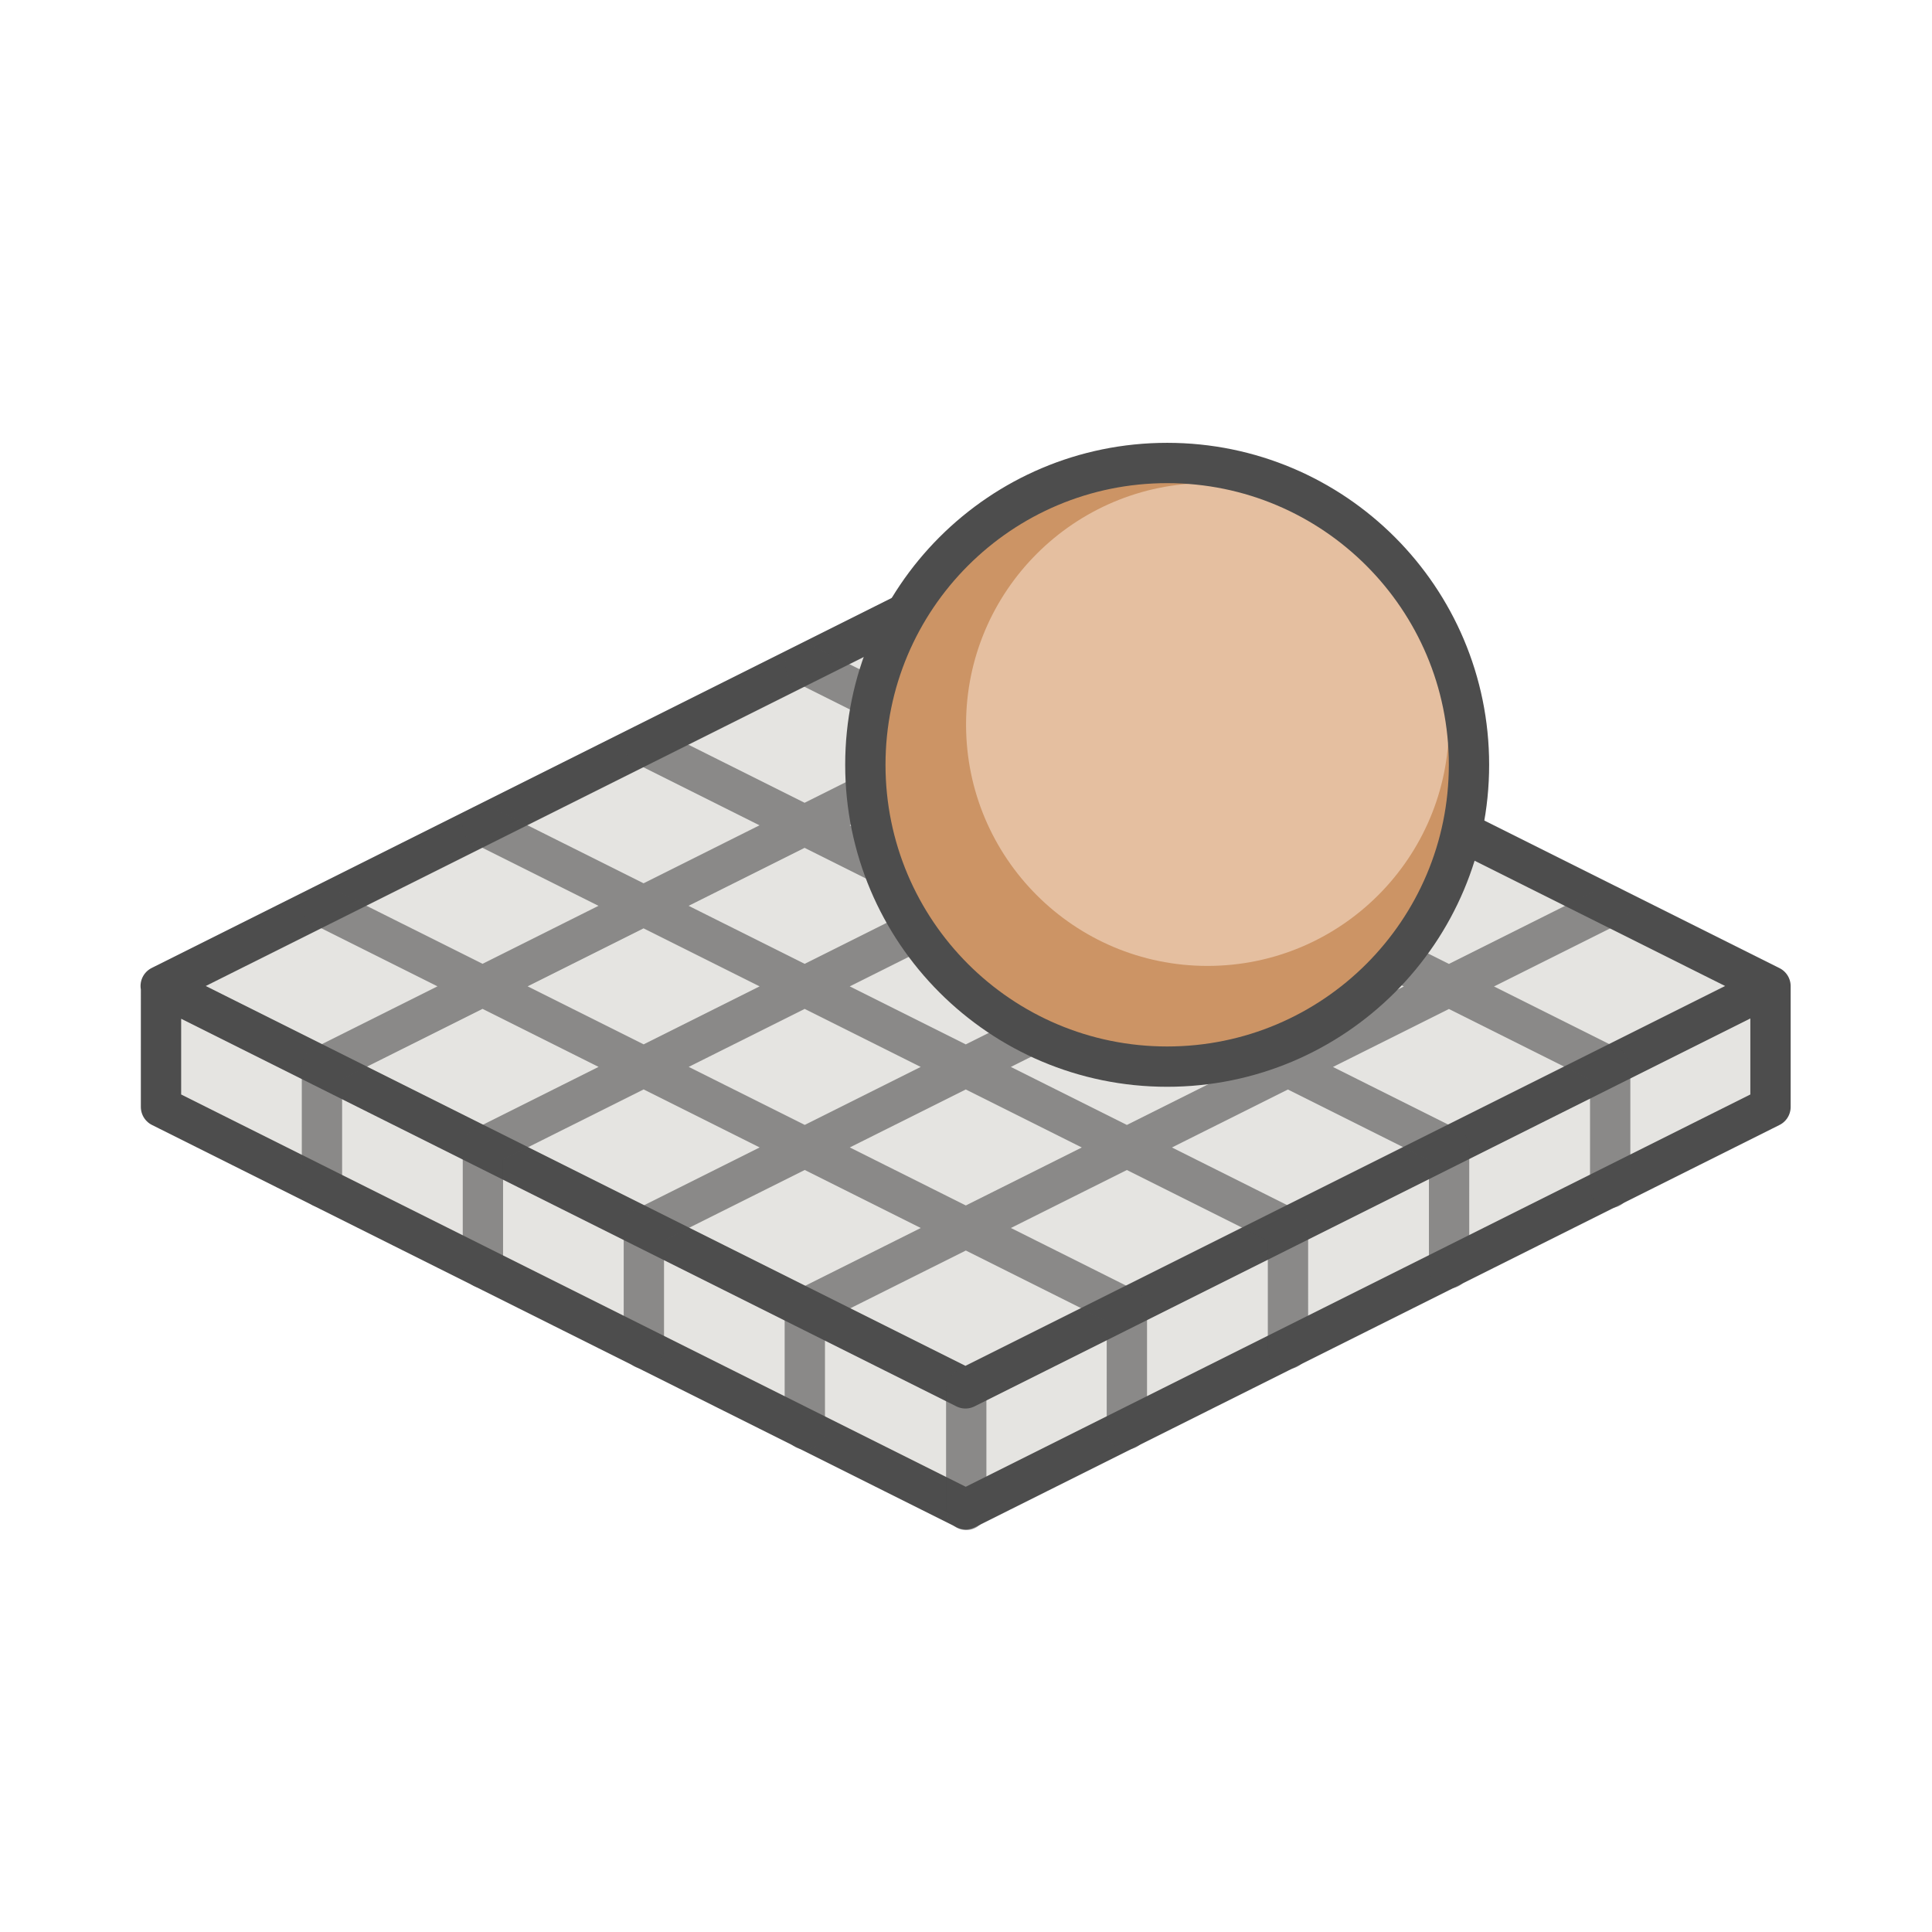
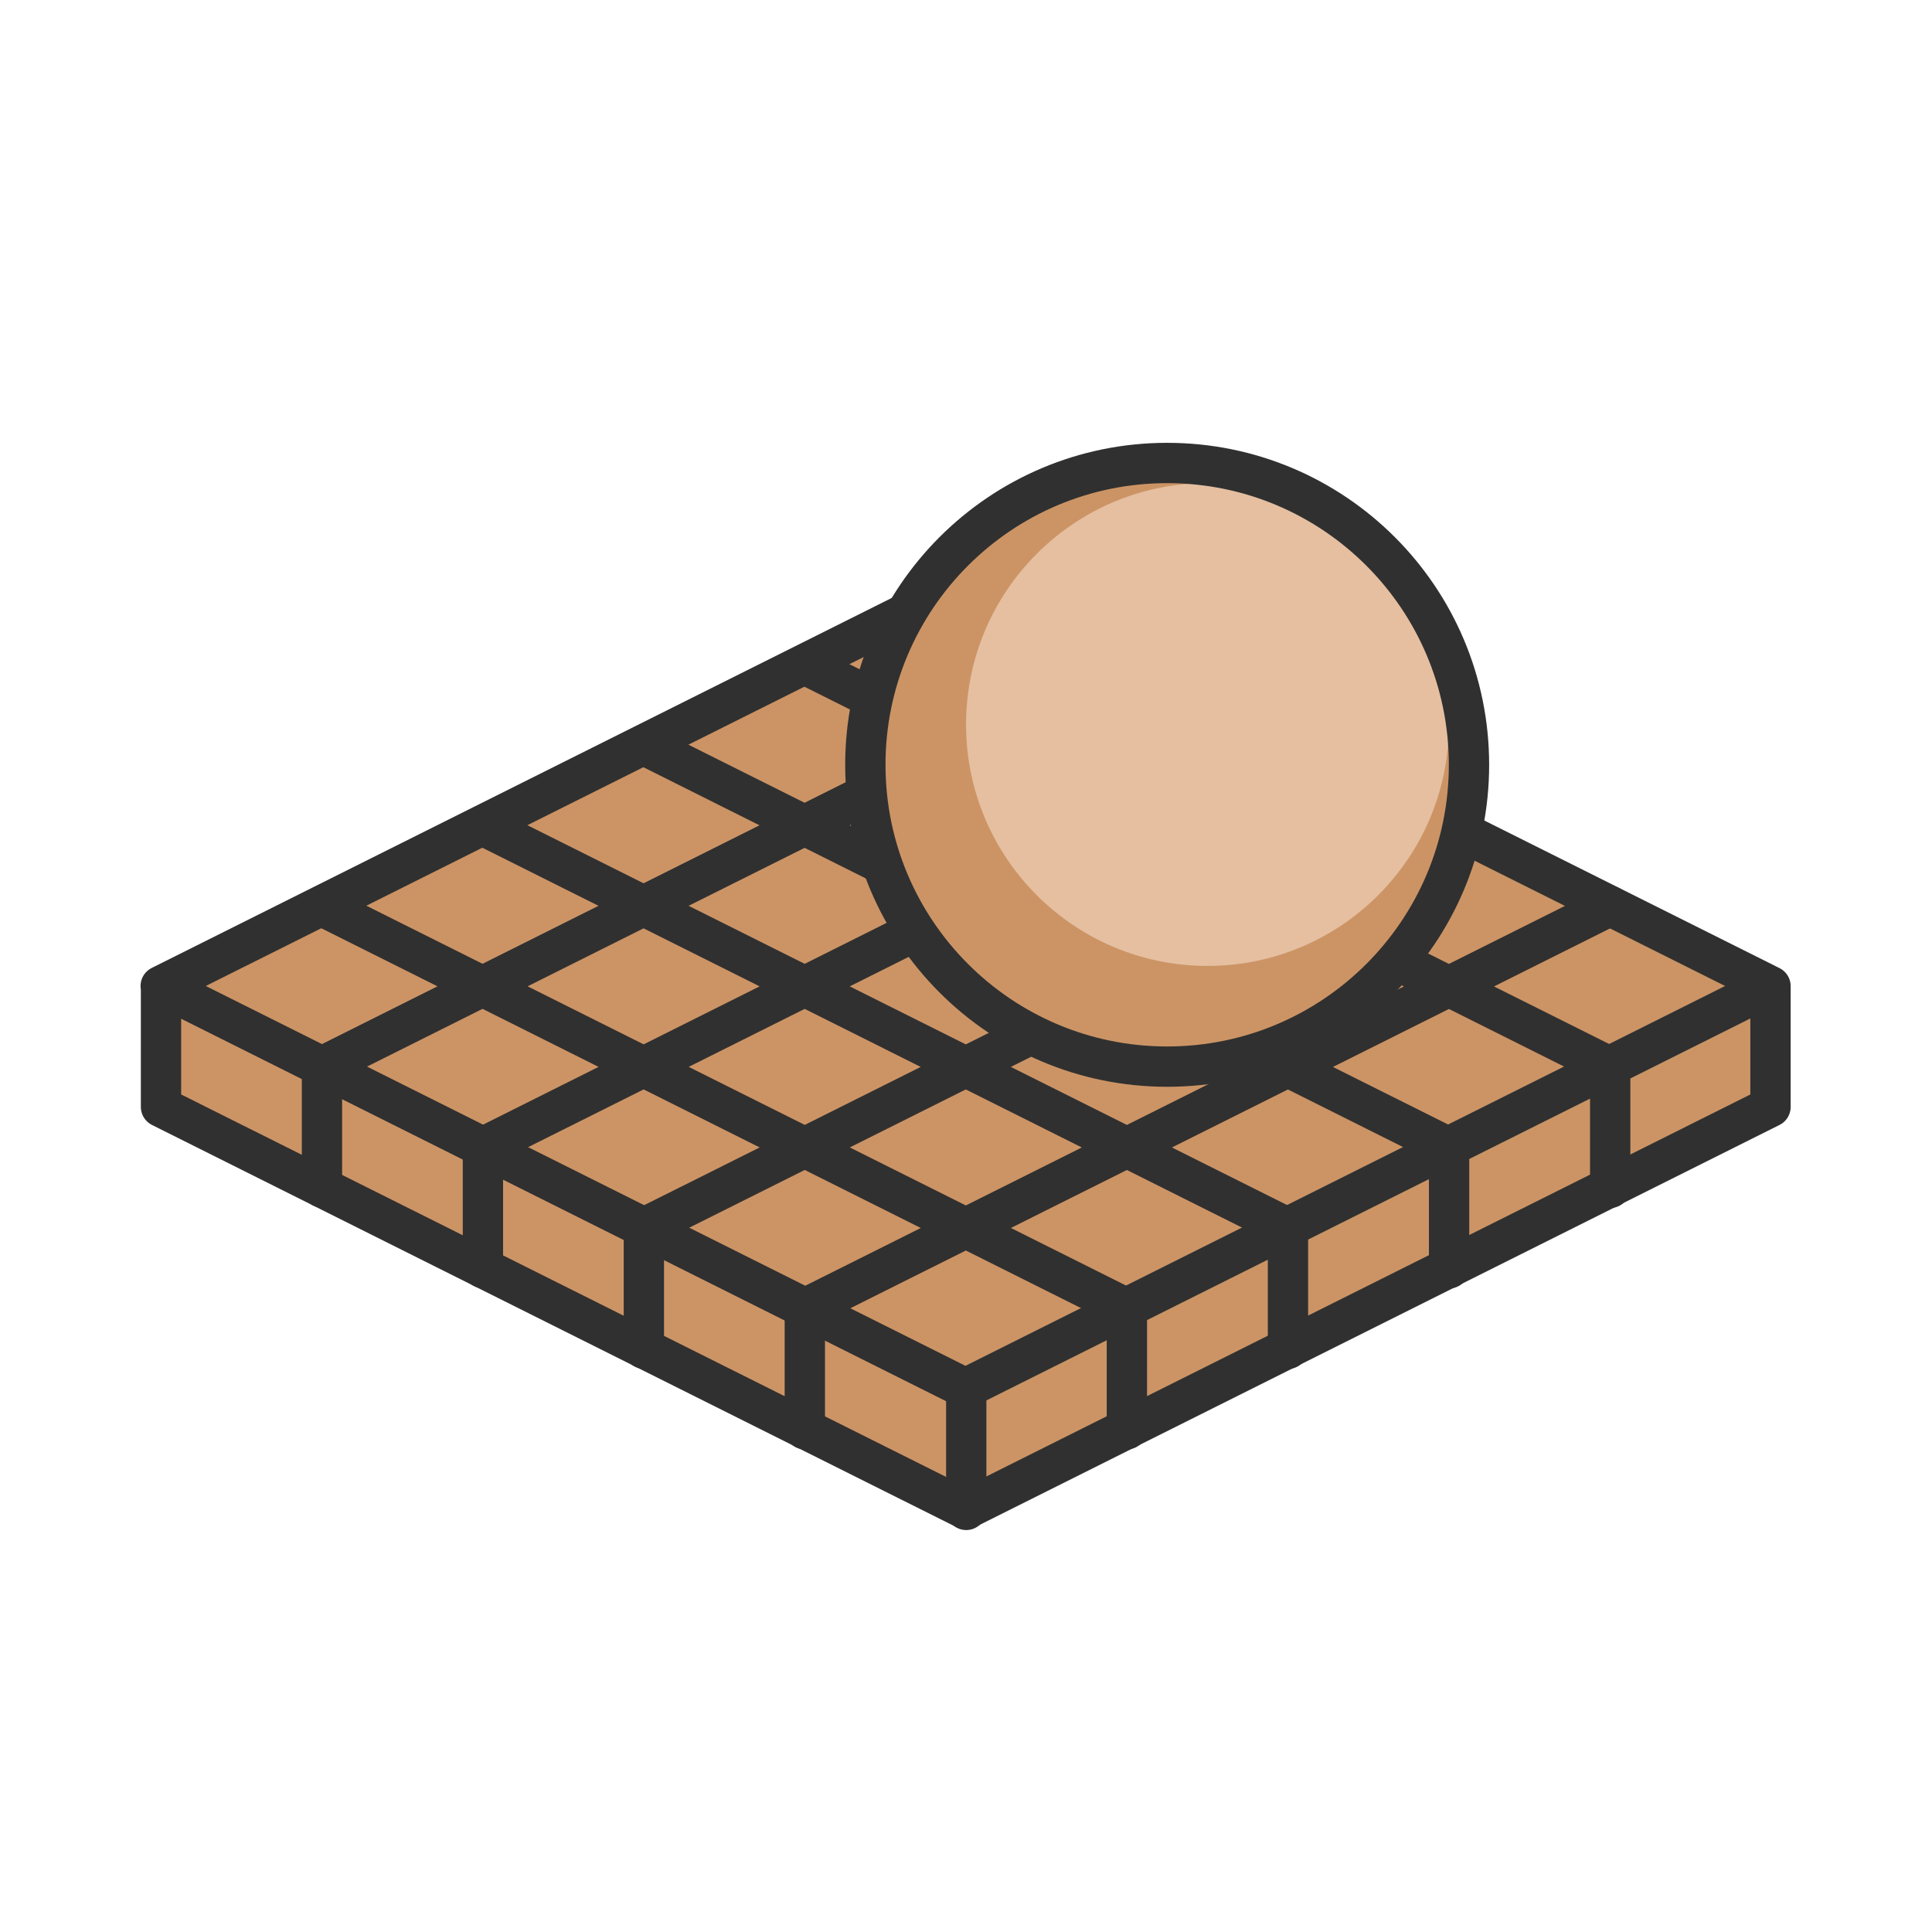
<svg xmlns="http://www.w3.org/2000/svg" xmlns:ns1="http://www.openswatchbook.org/uri/2009/osb" version="1.0" width="48pt" height="48pt" viewBox="0 0 48 48" preserveAspectRatio="xMidYMid" id="svg2">
  <defs id="defs2">
    <linearGradient id="Main" gradientTransform="translate(190.5)">
      <stop style="stop-color:#000000;stop-opacity:1;" offset="0" id="stop2082" />
    </linearGradient>
    <linearGradient id="Red">
      <stop style="stop-color:#ff664d;stop-opacity:1;" offset="0" id="stop2533" />
    </linearGradient>
    <mask maskUnits="userSpaceOnUse" id="mask-powermask-path-effect3119">
      <path id="path3117" style="opacity:1;fill:#000000;stroke:none;stroke-width:0.265px;stroke-linecap:butt;stroke-linejoin:miter;stroke-opacity:1" d="m 10.251,66.995 -0.005,0.005 c -0.028,-0.007 -0.212,-0.04 -0.456,0.204 C 9.657,67.469 9.657,67.469 9.525,67.496 9.393,67.469 9.393,67.469 9.26,67.204 9.062,67.006 8.898,66.991 8.829,66.996 c -0.023,0.002 -0.036,0.006 -0.036,0.006 0,0 -0.062,0.203 0.203,0.467 0.265,0.132 0.265,0.132 0.291,0.265 -0.027,0.132 -0.027,0.132 -0.291,0.265 -0.245,0.245 -0.211,0.429 -0.204,0.456 l -0.005,0.005 c 0,0 0.005,2.65e-4 0.005,5.29e-4 1.736e-4,5.3e-4 0.001,0.006 0.001,0.006 l 0.005,-0.005 c 0.028,0.007 0.212,0.04 0.456,-0.204 0.132,-0.265 0.132,-0.265 0.265,-0.291 0.132,0.027 0.132,0.027 0.265,0.291 0.198,0.198 0.362,0.213 0.431,0.208 0.023,-0.002 0.036,-0.006 0.036,-0.006 0,0 0.062,-0.203 -0.203,-0.467 -0.265,-0.132 -0.265,-0.132 -0.291,-0.265 0.027,-0.132 0.027,-0.132 0.291,-0.265 0.245,-0.245 0.211,-0.429 0.204,-0.456 l 0.005,-0.005 c 0,0 -0.005,-7.94e-4 -0.005,-0.001 -1.47e-4,-5.29e-4 -10e-4,-0.005 -10e-4,-0.005 z" />
    </mask>
    <linearGradient id="Main-6">
      <stop style="stop-color:#4d4d4d;stop-opacity:1;" offset="0" id="stop2082-3" />
    </linearGradient>
    <linearGradient id="Green" gradientTransform="matrix(0.01852198,0,0,0.01852198,100.0981,0)">
      <stop style="stop-color:#66ff7a;stop-opacity:1;" offset="0" id="stop2506" />
    </linearGradient>
    <mask maskUnits="userSpaceOnUse" id="mask-powermask-path-effect1741">
      <path id="path1739" style="font-variation-settings:normal;opacity:1;vector-effect:none;fill:#000000;fill-opacity:0.992;stroke:none;stroke-width:0.265;stroke-linecap:butt;stroke-linejoin:miter;stroke-miterlimit:4;stroke-dasharray:none;stroke-dashoffset:0;stroke-opacity:1;marker:none;paint-order:fill markers stroke;stop-color:#000000;stop-opacity:1" d="m 20.095,60.59 a 0.529,0.529 0 0 0 -0.516,0.529 0.529,0.529 0 0 0 0.529,0.529 0.529,0.529 0 0 0 0.529,-0.529 0.529,0.529 0 0 0 -0.529,-0.529 0.529,0.529 0 0 0 -0.013,0 z m -1.058,2.117 A 0.529,0.529 0 0 0 18.521,63.235 0.529,0.529 0 0 0 19.05,63.765 0.529,0.529 0 0 0 19.579,63.235 0.529,0.529 0 0 0 19.05,62.706 a 0.529,0.529 0 0 0 -0.013,0 z m 2.117,0 a 0.529,0.529 0 0 0 -0.516,0.529 0.529,0.529 0 0 0 0.529,0.529 0.529,0.529 0 0 0 0.529,-0.529 0.529,0.529 0 0 0 -0.529,-0.529 0.529,0.529 0 0 0 -0.013,0 z" />
    </mask>
    <mask maskUnits="userSpaceOnUse" id="mask-powermask-path-effect1389">
      <path id="path1387" style="font-variation-settings:normal;opacity:1;vector-effect:none;fill:#000000;fill-opacity:0.992;stroke:none;stroke-width:0.265;stroke-linecap:butt;stroke-linejoin:miter;stroke-miterlimit:4;stroke-dasharray:none;stroke-dashoffset:0;stroke-opacity:1;stop-color:#000000;stop-opacity:1" transform="matrix(3.779527,0,0,3.779527,-7,-7)" d="m 4.221,24.023 c -0.175,0 -0.395,0.036 -0.604,0.166 -0.209,0.13 -0.393,0.378 -0.424,0.703 a 0.287,0.287 0 0 0 0.246,0.311 l 0.369,0.051 A 0.287,0.287 0 0 0 4.125,25.033 c -0.144,0.107 -0.273,0.217 -0.346,0.369 -0.08,0.167 -0.093,0.346 -0.084,0.537 a 0.287,0.287 0 0 0 0.287,0.273 h 0.354 a 0.287,0.287 0 0 0 0.285,-0.268 c 0.01,-0.146 0.03,-0.168 0.027,-0.164 -0.003,0.004 0.029,-0.017 0.117,-0.098 -0.026,0.023 -0.009,0.008 0.004,-0.002 0.013,-0.01 0.034,-0.023 0.057,-0.041 0.046,-0.036 0.103,-0.085 0.164,-0.148 0.121,-0.126 0.268,-0.317 0.268,-0.584 0,-0.262 -0.134,-0.5 -0.326,-0.652 -0.193,-0.152 -0.442,-0.232 -0.711,-0.232 z m 0.016,0.873 c 0.024,0 0.024,0.004 0.037,0.008 -0.028,0.029 -0.071,0.06 -0.113,0.09 -0.009,0.007 -0.012,0.017 -0.021,0.023 0.025,-0.102 0.043,-0.121 0.098,-0.121 z" />
    </mask>
    <linearGradient id="Blue" gradientTransform="matrix(0.2645833,0,0,0.2645833,716.4428,103.4817)">
      <stop style="stop-color:#55c3ff;stop-opacity:1;" offset="0" id="stop2484" />
    </linearGradient>
    <linearGradient id="Main-3" ns1:paint="solid">
      <stop style="stop-color:#4d4d4d;stop-opacity:1;" offset="0" id="stop2082-8" />
    </linearGradient>
    <linearGradient id="Orange" ns1:paint="solid">
      <stop style="stop-color:#fdb433;stop-opacity:1;" offset="0" id="stop2584" />
    </linearGradient>
    <mask maskUnits="userSpaceOnUse" id="mask-powermask-path-effect1105">
      <path id="path1103" style="opacity:1;fill:#000000;stroke:none;stroke-width:0.265px;stroke-linecap:butt;stroke-linejoin:miter;stroke-opacity:1" d="m 14.816,23.549 c -0.463,0 -0.865,0.129 -1.143,0.352 -0.277,0.223 -0.443,0.532 -0.443,0.971 0,0.44 0.223,1.15 0.461,1.387 0.174,0.172 0.24,0.395 0.281,0.615 0.024,0.13 0.023,0.252 0.029,0.379 h 1.344 v -0.264 a 0.266,0.266 0 0 1 0.266,-0.266 c 0.19,0 0.294,-0.025 0.367,-0.1 0.073,-0.075 0.16,-0.263 0.16,-0.693 a 0.266,0.266 0 0 1 0.266,-0.266 h 0.264 v -0.154 l -0.451,-0.451 a 0.266,0.266 0 0 1 -0.078,-0.188 c 0,-0.5 -0.216,-0.806 -0.496,-1.018 -0.28,-0.212 -0.642,-0.305 -0.826,-0.305 z" />
    </mask>
    <linearGradient id="Blue-2" gradientTransform="matrix(0.2645833,0,0,0.2645833,-13.80713,103.4817)" ns1:paint="solid">
      <stop style="stop-color:#55c3ff;stop-opacity:1;" offset="0" id="stop2484-2" />
    </linearGradient>
    <linearGradient id="Red-1" ns1:paint="solid">
      <stop style="stop-color:#ff664d;stop-opacity:1;" offset="0" id="stop2533-6" />
    </linearGradient>
  </defs>
-   <g id="scene-view-status-17" style="display:inline" transform="matrix(3.779528,0,0,3.779531,-480.9998,-421.0003)">
+   <g id="scene-view-status-9" style="display:inline" transform="matrix(3.779528,0,0,3.779531,-480.9998,-421.0003)">
    <rect style="display:inline;fill:none;fill-opacity:1;stroke:none;stroke-width:0.053;stroke-linecap:butt;stroke-linejoin:bevel;stroke-miterlimit:4;stroke-dasharray:none;stroke-opacity:1;paint-order:fill markers stroke;stop-color:#000000" id="use2598" width="12.7" height="12.7" x="127.265" y="111.39" />
-     <g id="use2548" style="display:inline;fill:#c0bfbc;fill-opacity:1;stroke-width:0.265;stroke-miterlimit:4;stroke-dasharray:none" transform="translate(142.8749)">
-       <path id="path15" style="font-variation-settings:normal;opacity:1;vector-effect:none;fill:#e5e4e1;fill-opacity:1;stroke:#4d4d4d;stroke-width:0.265;stroke-linecap:round;stroke-linejoin:round;stroke-miterlimit:4;stroke-dasharray:none;stroke-dashoffset:0;stroke-opacity:1;stop-color:#000000;stop-opacity:1" d="m -14.552,117.872 -2.8e-5,0.794 1.058,0.529 1.058,0.529 1.058,0.529 1.058,0.529 1.058,0.529 1.058,-0.529 1.058,-0.529 1.058,-0.529 1.058,-0.529 1.058,-0.529 1.9e-5,-0.794 m -5.292,-2.646 -1.058,0.529 -1.058,0.529 -1.058,0.529 -1.058,0.529 -1.058,0.529 1.058,0.529 1.058,0.529 1.058,0.529 1.058,0.529 1.058,0.529 1.058,-0.529 1.058,-0.529 1.058,-0.529 1.058,-0.529 1.058,-0.529 -1.058,-0.529 -1.058,-0.529 -1.058,-0.529 -1.058,-0.529 z" />
-       <path id="path16" style="font-variation-settings:normal;opacity:0.6;vector-effect:none;fill:none;fill-opacity:1;stroke:#4d4d4d;stroke-width:0.265;stroke-linecap:round;stroke-linejoin:round;stroke-miterlimit:4;stroke-dasharray:none;stroke-dashoffset:0;stroke-opacity:1;stop-color:#000000;stop-opacity:1" d="m -8.202,115.755 -5.292,2.646 2.8e-5,0.794 m 6.35,-2.91 -5.292,2.646 3.2e-5,0.794 m 6.35,-2.91 -5.292,2.646 2.5e-5,0.794 m 6.35,-2.91 -5.292,2.646 2.5e-5,0.794 m -3.175,-3.44 5.292,2.646 2.9e-5,0.794 m -4.233,-3.969 5.292,2.646 2.2e-5,0.794 m -4.233,-3.969 5.292,2.646 2.6e-5,0.794 m -4.233,-3.969 5.292,2.646 1.6e-5,0.794 m -4.233,1.323 v 0.794" />
+     <g id="use2576" style="display:inline;fill:#c0bfbc;fill-opacity:1;stroke-width:0.265;stroke-miterlimit:4;stroke-dasharray:none" transform="matrix(0.999997,0,0,0.9999748,142.8749,0.00291574)">
+       <path id="path29" style="font-variation-settings:normal;opacity:1;vector-effect:none;fill:#cc9465;fill-opacity:1;stroke:#303030;stroke-width:0.265;stroke-linecap:round;stroke-linejoin:round;stroke-miterlimit:4;stroke-dasharray:none;stroke-dashoffset:0;stroke-opacity:1;stop-color:#000000;stop-opacity:1" d="m -14.552,117.872 -2.8e-5,0.794 1.058,0.529 1.058,0.529 1.058,0.529 1.058,0.529 1.058,0.529 1.058,-0.529 1.058,-0.529 1.058,-0.529 1.058,-0.529 1.058,-0.529 1.9e-5,-0.794 m -5.292,-2.646 -1.058,0.529 -1.058,0.529 -1.058,0.529 -1.058,0.529 -1.058,0.529 1.058,0.529 1.058,0.529 1.058,0.529 1.058,0.529 1.058,0.529 1.058,-0.529 1.058,-0.529 1.058,-0.529 1.058,-0.529 1.058,-0.529 -1.058,-0.529 -1.058,-0.529 -1.058,-0.529 -1.058,-0.529 z" />
+       <path id="path30" style="font-variation-settings:normal;opacity:1;vector-effect:none;fill:none;fill-opacity:1;stroke:#303030;stroke-width:0.265;stroke-linecap:round;stroke-linejoin:round;stroke-miterlimit:4;stroke-dasharray:none;stroke-dashoffset:0;stroke-opacity:1;stop-color:#000000;stop-opacity:1" d="m -8.202,115.755 -5.292,2.646 2.8e-5,0.794 m 6.35,-2.91 -5.292,2.646 3.2e-5,0.794 m 6.35,-2.91 -5.292,2.646 2.5e-5,0.794 m 6.35,-2.91 -5.292,2.646 2.5e-5,0.794 m -3.175,-3.44 5.292,2.646 2.9e-5,0.794 m -4.233,-3.969 5.292,2.646 2.2e-5,0.794 m -4.233,-3.969 5.292,2.646 2.6e-5,0.794 m -4.233,-3.969 5.292,2.646 1.6e-5,0.794 m -4.233,1.323 v 0.794" />
    </g>
    <g id="use2550" transform="translate(158.7499)" style="display:inline">
      <circle style="opacity:1;fill:#cc9465;fill-opacity:1;stroke:none;stroke-width:0.265;stroke-linecap:butt;stroke-linejoin:bevel;stroke-miterlimit:4;stroke-dasharray:none;stroke-opacity:1;paint-order:fill markers stroke;stop-color:#000000" id="circle16" cx="-23.813" cy="116.417" r="1.984" />
      <circle style="opacity:1;fill:#e5bfa0;fill-opacity:1;stroke:none;stroke-width:0.206;stroke-linecap:butt;stroke-linejoin:bevel;stroke-miterlimit:4;stroke-dasharray:none;stroke-opacity:1;paint-order:fill markers stroke;stop-color:#000000" id="circle17" cx="-23.548" cy="116.152" r="1.587" />
-       <circle style="opacity:1;fill:none;stroke:#4d4d4d;stroke-width:0.265;stroke-linecap:butt;stroke-linejoin:bevel;stroke-miterlimit:4;stroke-dasharray:none;stroke-opacity:1;paint-order:fill markers stroke;stop-color:#000000" id="circle18" cx="-23.813" cy="116.417" r="1.984" />
+       <circle style="opacity:1;fill:none;stroke:#303030;stroke-width:0.265;stroke-linecap:butt;stroke-linejoin:bevel;stroke-miterlimit:4;stroke-dasharray:none;stroke-opacity:1;paint-order:fill markers stroke;stop-color:#000000" id="circle18" cx="-23.813" cy="116.417" r="1.984" />
    </g>
  </g>
</svg>
